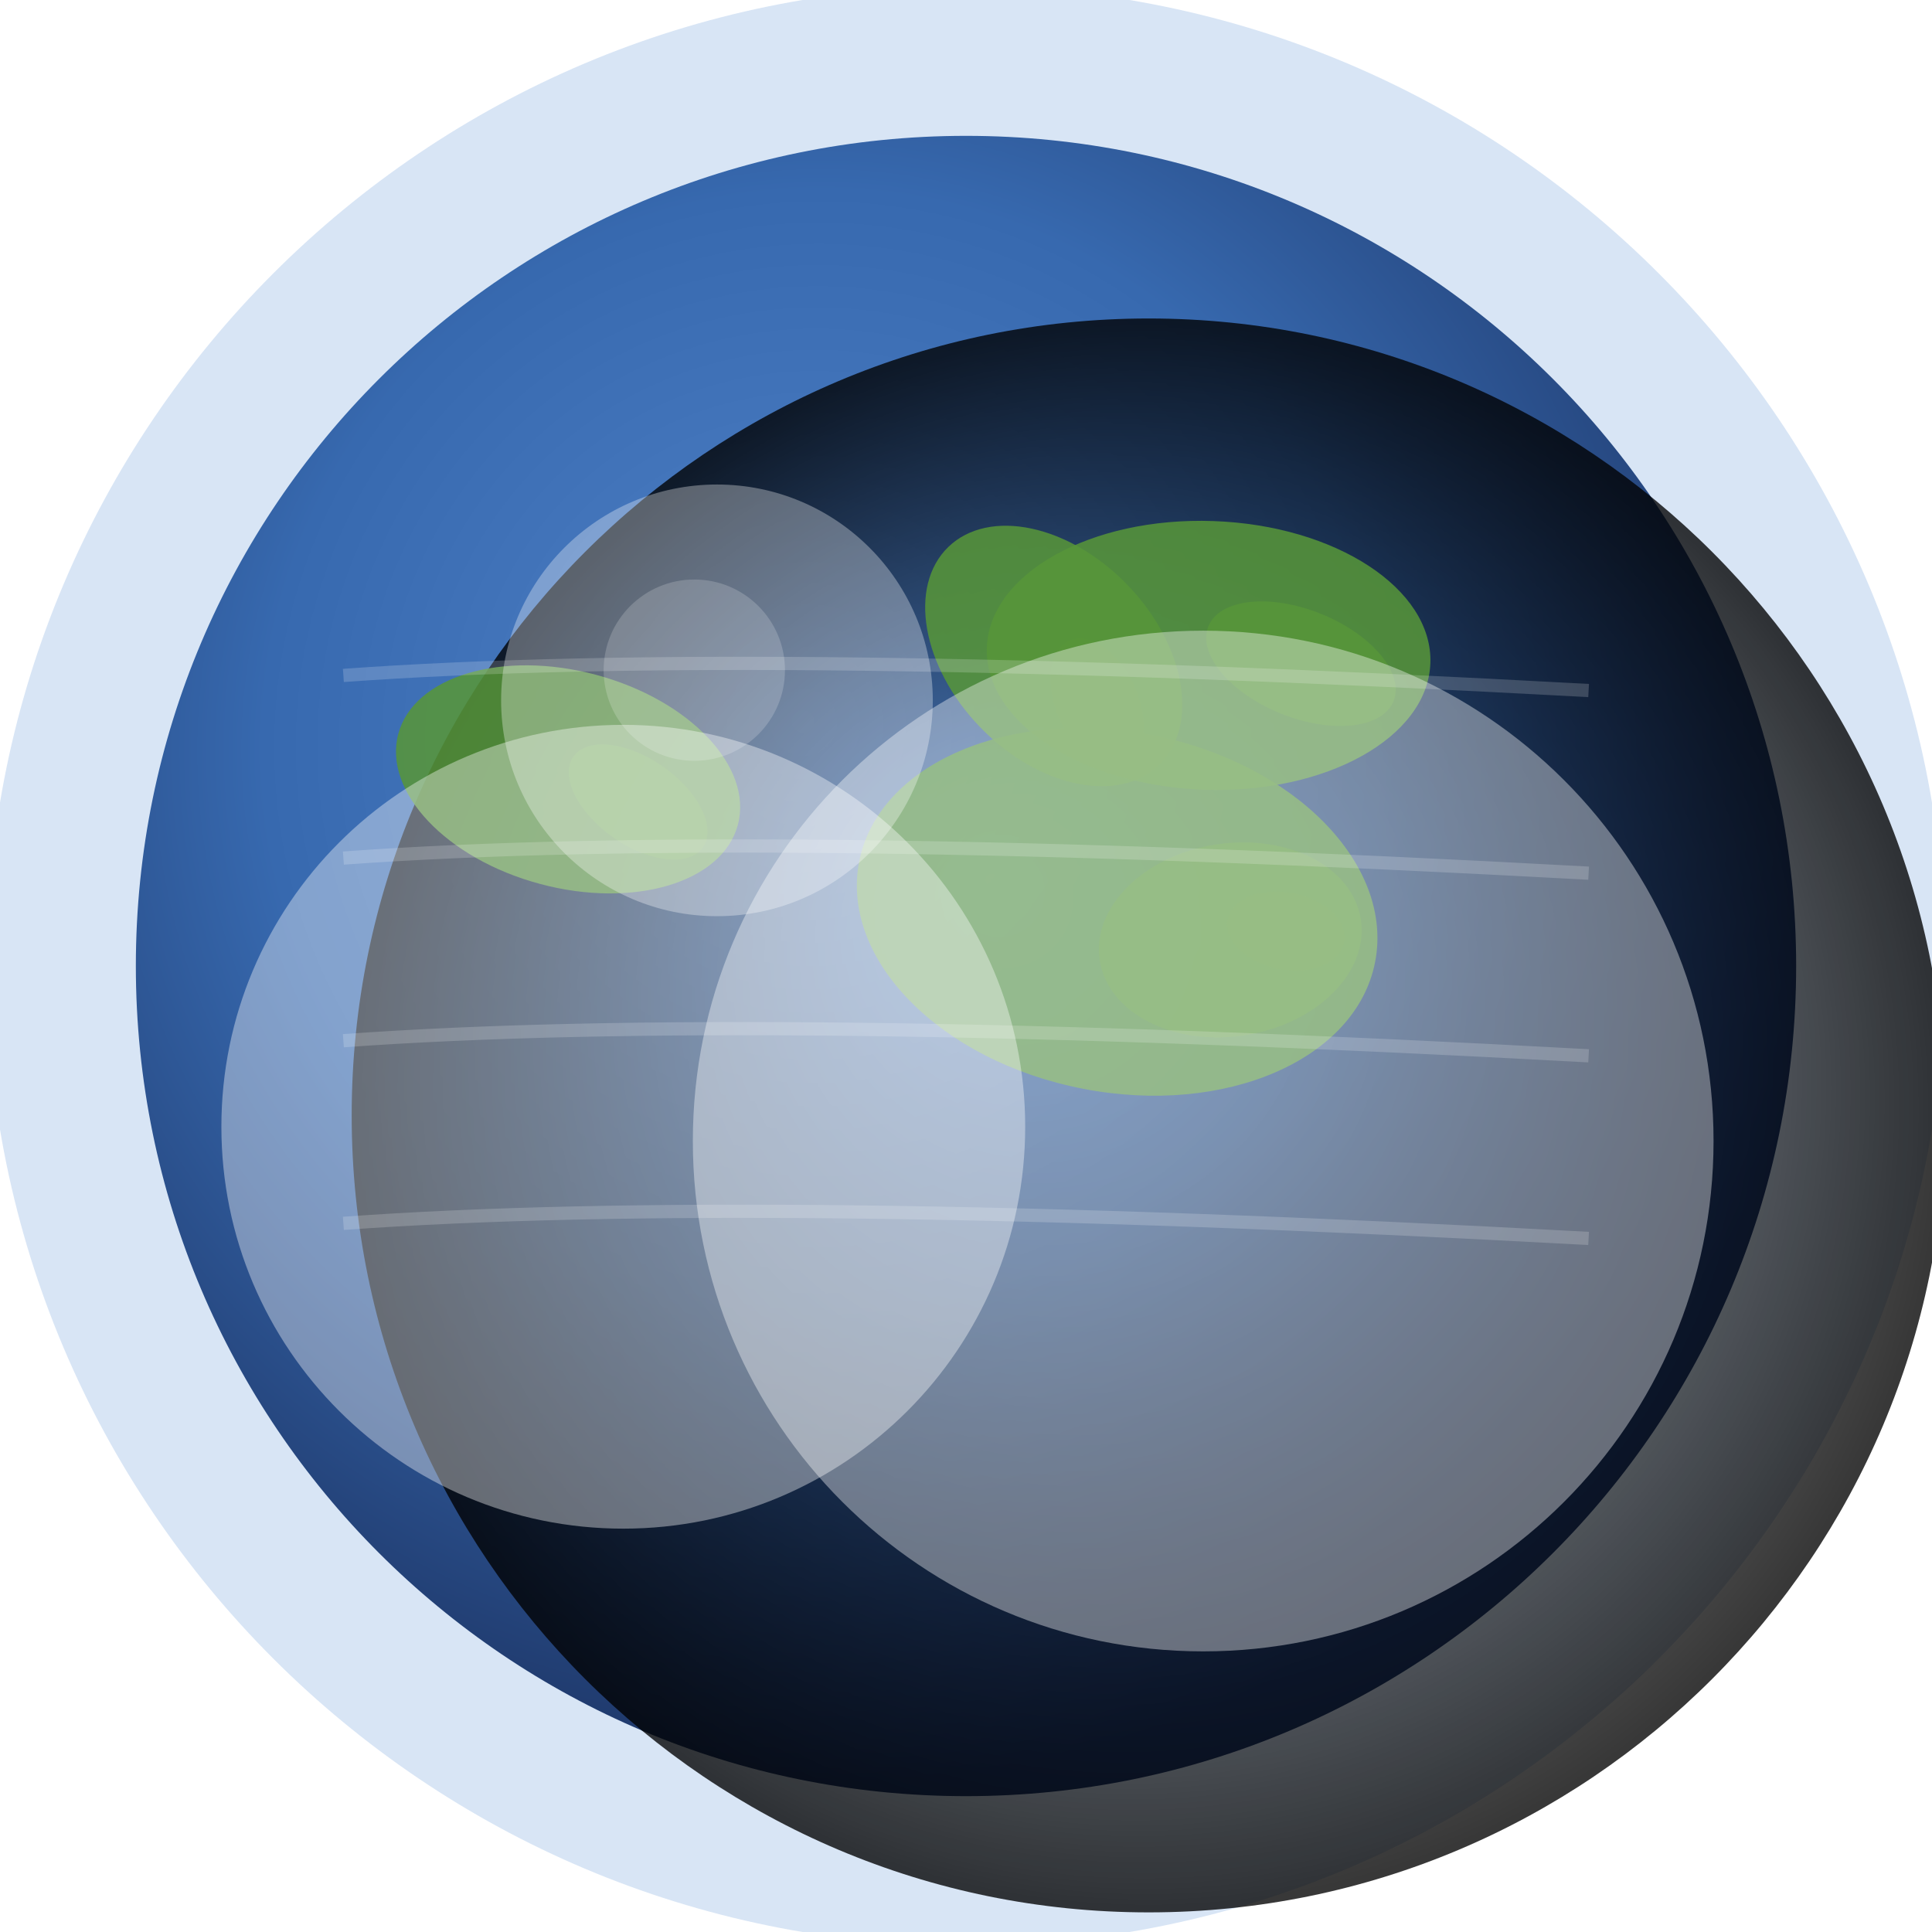
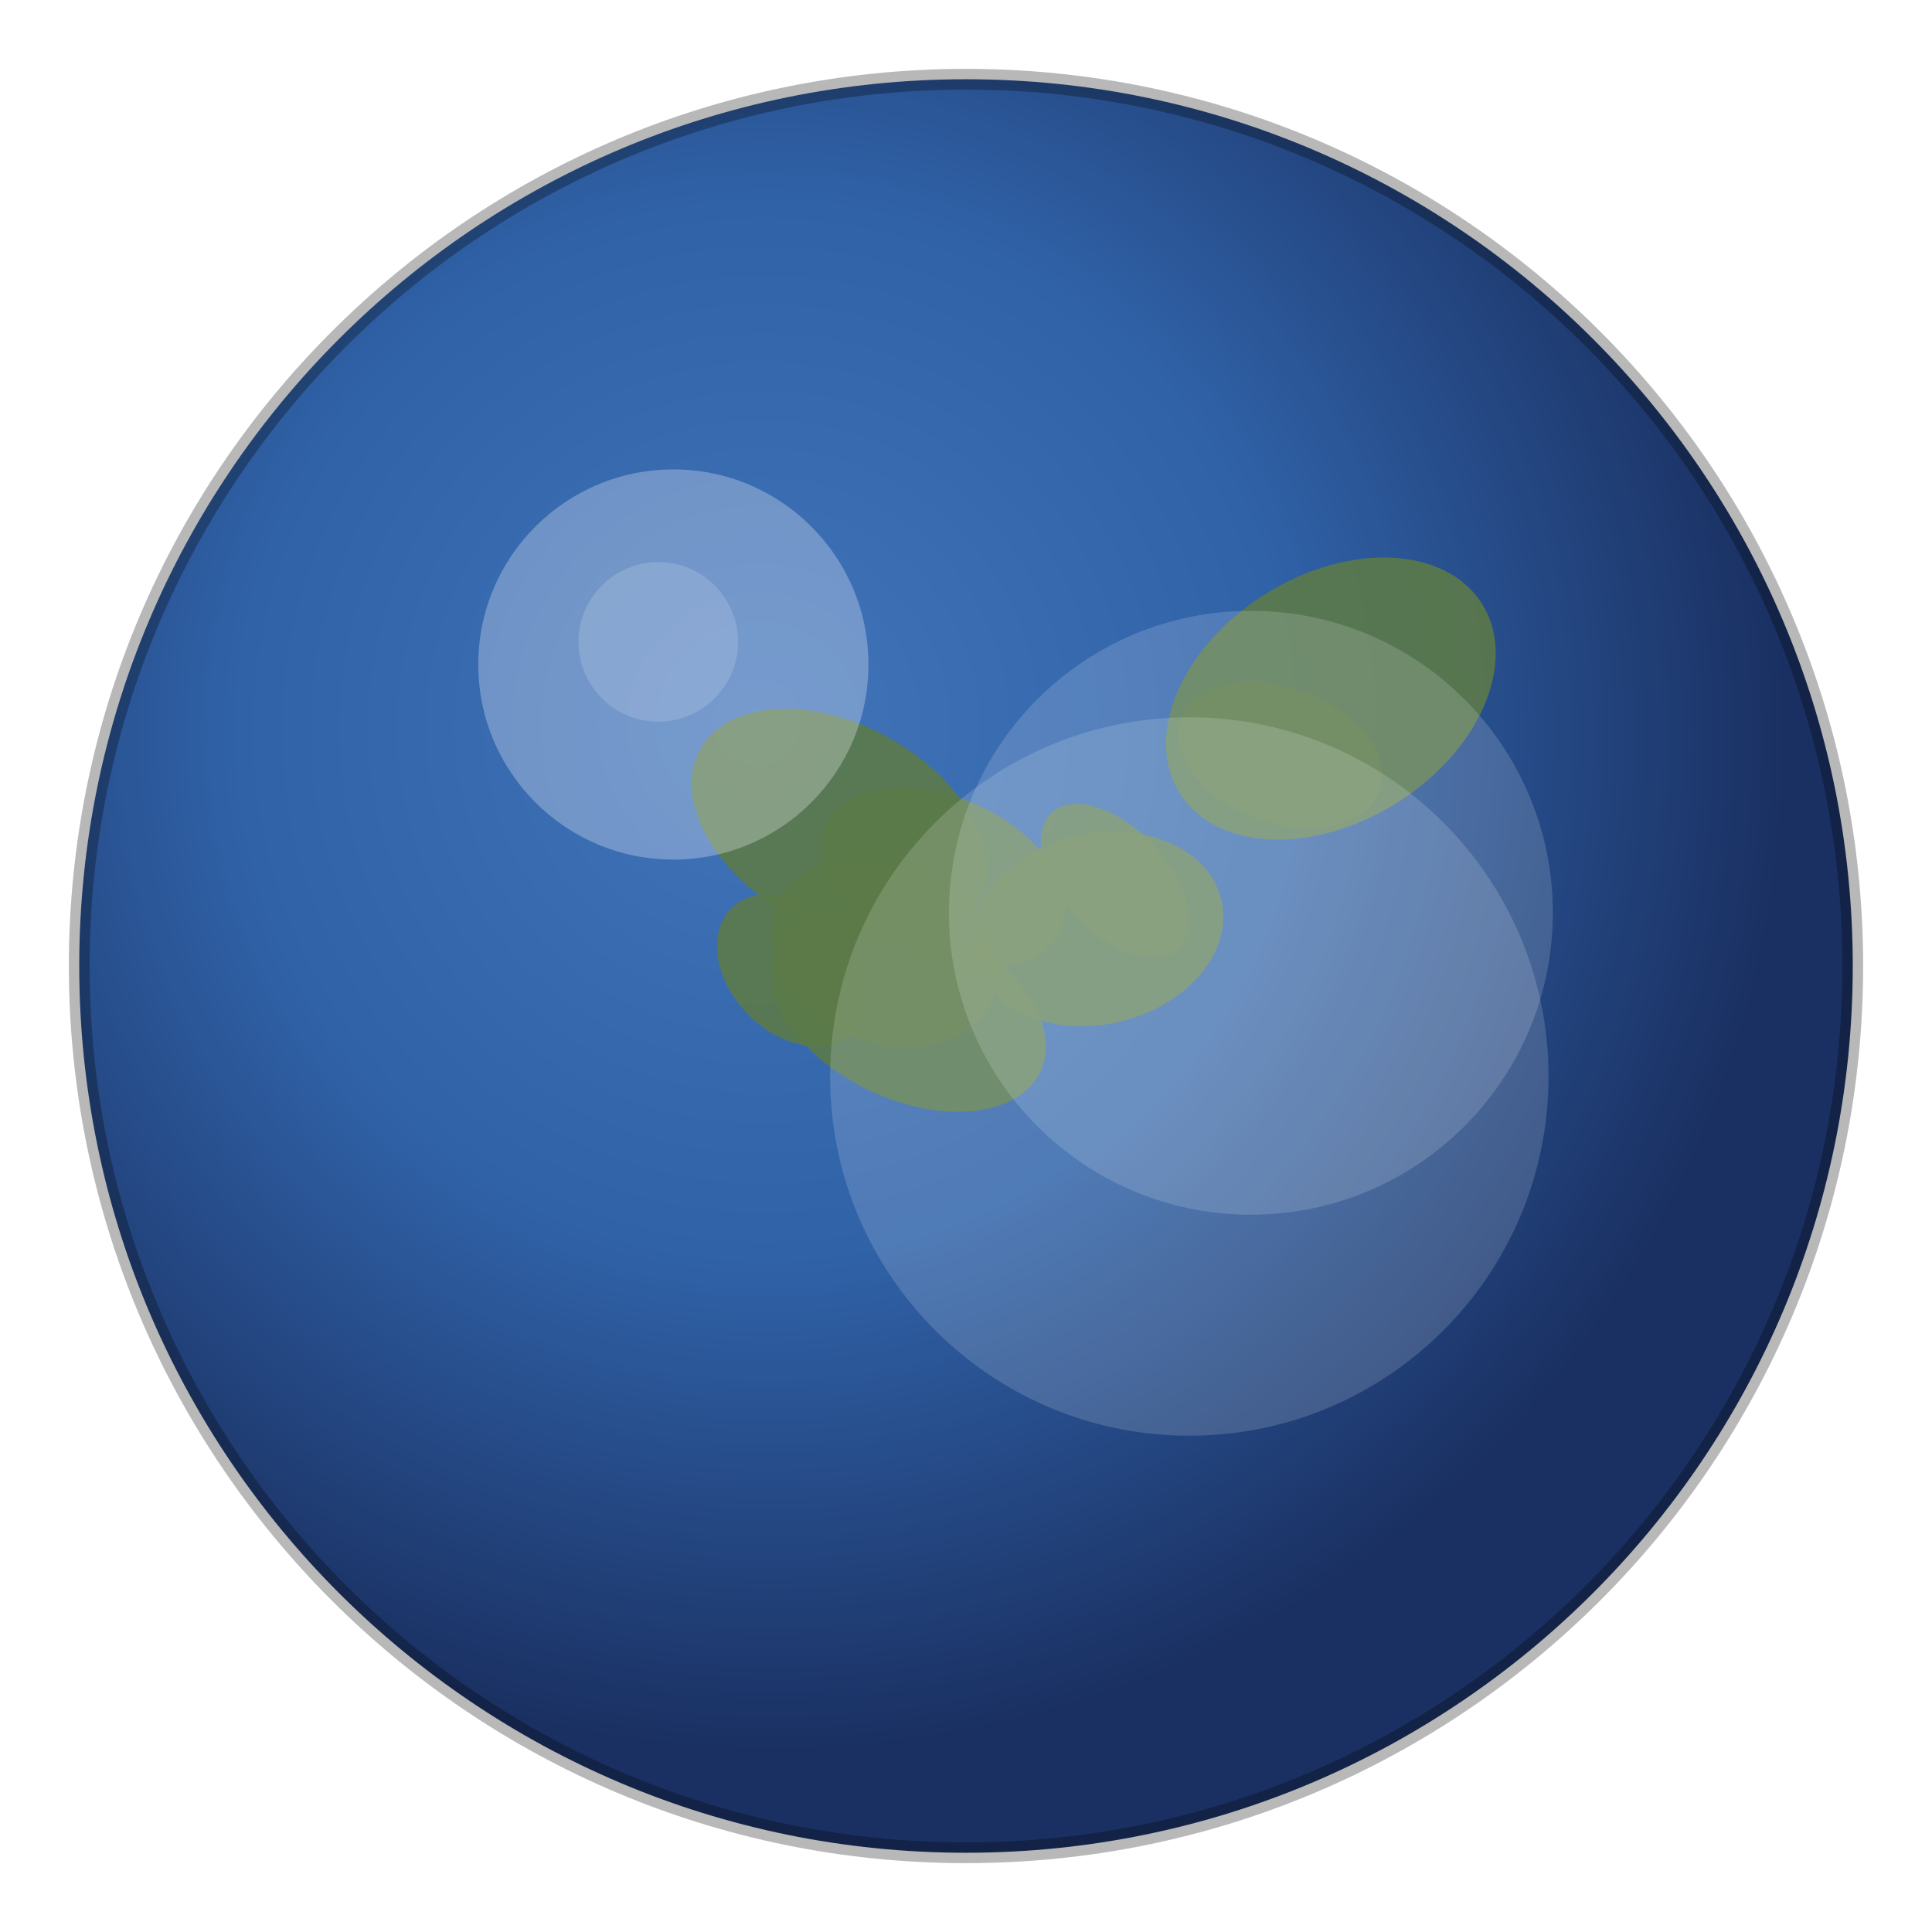
<svg xmlns="http://www.w3.org/2000/svg" width="512" height="512" viewBox="0 0 512 512">
  <defs>
-     <radialGradient id="bodyGrad2" cx="42%" cy="38%" r="62%" fx="40%" fy="35%">
-       <stop offset="0%" stop-color="rgb(80,130,200)" />
-       <stop offset="55%" stop-color="rgb(55,105,175)" />
-       <stop offset="100%" stop-color="rgb(30,55,105)" />
-     </radialGradient>
-     <radialGradient id="shade2" cx="50%" cy="50%" r="50%" fx="40%" fy="35%">
-       <stop offset="0%" stop-color="rgba(0,0,0,0.0)" />
-       <stop offset="70%" stop-color="rgba(0,0,0,0.55)" />
-       <stop offset="100%" stop-color="rgba(0,0,0,0.78)" />
+     <radialGradient id="bodyOcean2" cx="39%" cy="37%" r="58%" fx="38%" fy="36%">
+       <stop offset="0%" stop-color="rgb(66,116,186)" />
+       <stop offset="52%" stop-color="rgb(48,98,168)" />
+       <stop offset="100%" stop-color="rgb(26,48,98)" />
    </radialGradient>
  </defs>
-   <circle cx="256" cy="256" r="259.6" fill="rgba(80,140,210,0.22)" />
-   <circle cx="256" cy="256" r="220" fill="url(#bodyGrad2)" />
-   <ellipse cx="304.4" cy="295.6" rx="211.2" ry="211.2" fill="url(#shade2)" />
-   <ellipse cx="296.054" cy="241.647" rx="69.648" ry="47.75" fill="rgba(87,150,57,0.86)" transform="rotate(11 296.0542 241.6469)" />
-   <ellipse cx="279.244" cy="173.838" rx="40.18" ry="27.139" fill="rgba(87,150,57,0.86)" transform="rotate(46 279.2439 173.8377)" />
-   <ellipse cx="295.316" cy="168.41" rx="18.081" ry="10.855" fill="rgba(87,150,57,0.86)" transform="rotate(66 279.2439 173.8377)" />
-   <ellipse cx="320.292" cy="173.687" rx="58.806" ry="35.622" fill="rgba(87,150,57,0.86)" transform="rotate(2 320.2919 173.6873)" />
-   <ellipse cx="343.814" cy="166.563" rx="26.463" ry="14.249" fill="rgba(87,150,57,0.86)" transform="rotate(22 320.2919 173.6873)" />
-   <ellipse cx="150.546" cy="206.544" rx="46.582" ry="28.685" fill="rgba(87,150,57,0.86)" transform="rotate(15 150.5464 206.5439)" />
-   <ellipse cx="169.179" cy="200.807" rx="20.962" ry="11.474" fill="rgba(87,150,57,0.86)" transform="rotate(35 150.5464 206.5439)" />
-   <ellipse cx="326.047" cy="249.08" rx="35.02" ry="25.562" fill="rgba(87,150,57,0.86)" transform="rotate(-9 326.0467 249.0797)" />
-   <ellipse cx="340.055" cy="243.967" rx="15.759" ry="10.225" fill="rgba(87,150,57,0.86)" transform="rotate(11 326.0467 249.0797)" />
-   <path d="M 91.0,179.0 Q 201.0,171.0 421.0,183.0" fill="none" stroke="rgba(255,255,255,0.18)" stroke-width="3.5" />
-   <path d="M 91.0,227.4 Q 201.0,219.4 421.0,231.4" fill="none" stroke="rgba(255,255,255,0.18)" stroke-width="3.5" />
-   <path d="M 91.0,275.8 Q 201.0,267.8 421.0,279.8" fill="none" stroke="rgba(255,255,255,0.18)" stroke-width="3.5" />
-   <path d="M 91.0,324.2 Q 201.0,316.2 421.0,328.2" fill="none" stroke="rgba(255,255,255,0.18)" stroke-width="3.5" />
-   <circle cx="318.858" cy="302.383" r="135.249" fill="rgba(255,255,255,0.38)" />
-   <circle cx="165.178" cy="298.599" r="106.509" fill="rgba(255,255,255,0.38)" />
-   <circle cx="190.0" cy="185.6" r="57.2" fill="rgba(255,255,255,0.32)" />
-   <circle cx="184.0" cy="177.6" r="24.024" fill="rgba(255,255,255,0.18)" />
+   <circle cx="256" cy="256" r="235" fill="url(#bodyOcean2)" />
+   <circle cx="256" cy="256" r="235" fill="none" stroke="rgba(0,0,0,0.28)" stroke-width="5.5" />
+   <ellipse cx="240.73" cy="267.604" rx="38.625" ry="23.752" fill="rgba(92,123,72,0.88)" transform="rotate(25 240.7302 267.604)" />
+   <ellipse cx="234.529" cy="252.173" rx="31.212" ry="24.084" fill="rgba(92,123,72,0.88)" transform="rotate(24 234.5286 252.1725)" />
+   <ellipse cx="209.926" cy="257.129" rx="23.008" ry="16.542" fill="rgba(92,123,72,0.88)" transform="rotate(46 209.9255 257.1295)" />
+   <ellipse cx="290.844" cy="246.168" rx="33.708" ry="25.302" fill="rgba(92,123,72,0.88)" transform="rotate(-13 290.8435 246.1679)" />
+   <ellipse cx="249.997" cy="232.633" rx="34.083" ry="21.338" fill="rgba(92,123,72,0.88)" transform="rotate(24 249.9973 232.6332)" />
+   <ellipse cx="222.401" cy="219.052" rx="42.152" ry="26.981" fill="rgba(92,123,72,0.88)" transform="rotate(29 222.4014 219.0517)" />
+   <ellipse cx="352.697" cy="185.129" rx="47.275" ry="32.706" fill="rgba(92,123,72,0.88)" transform="rotate(-32 352.6969 185.1288)" />
+   <ellipse cx="295.452" cy="233.403" rx="24.612" ry="13.943" fill="rgba(92,123,72,0.88)" transform="rotate(47 295.4517 233.4031)" />
+   <ellipse cx="339.305" cy="200.126" rx="27.948" ry="17.859" fill="rgba(92,123,72,0.88)" transform="rotate(20 339.3047 200.1263)" />
+   <circle cx="331.496" cy="241.892" r="80.02" fill="rgba(245,250,255,0.16)" />
+   <circle cx="315.186" cy="285.283" r="95.192" fill="rgba(245,250,255,0.16)" />
+   <circle cx="178.45" cy="176.1" r="51.7" fill="rgba(255,255,255,0.28)" />
+   <circle cx="174.45" cy="170.1" r="21.15" fill="rgba(255,255,255,0.15)" />
</svg>
